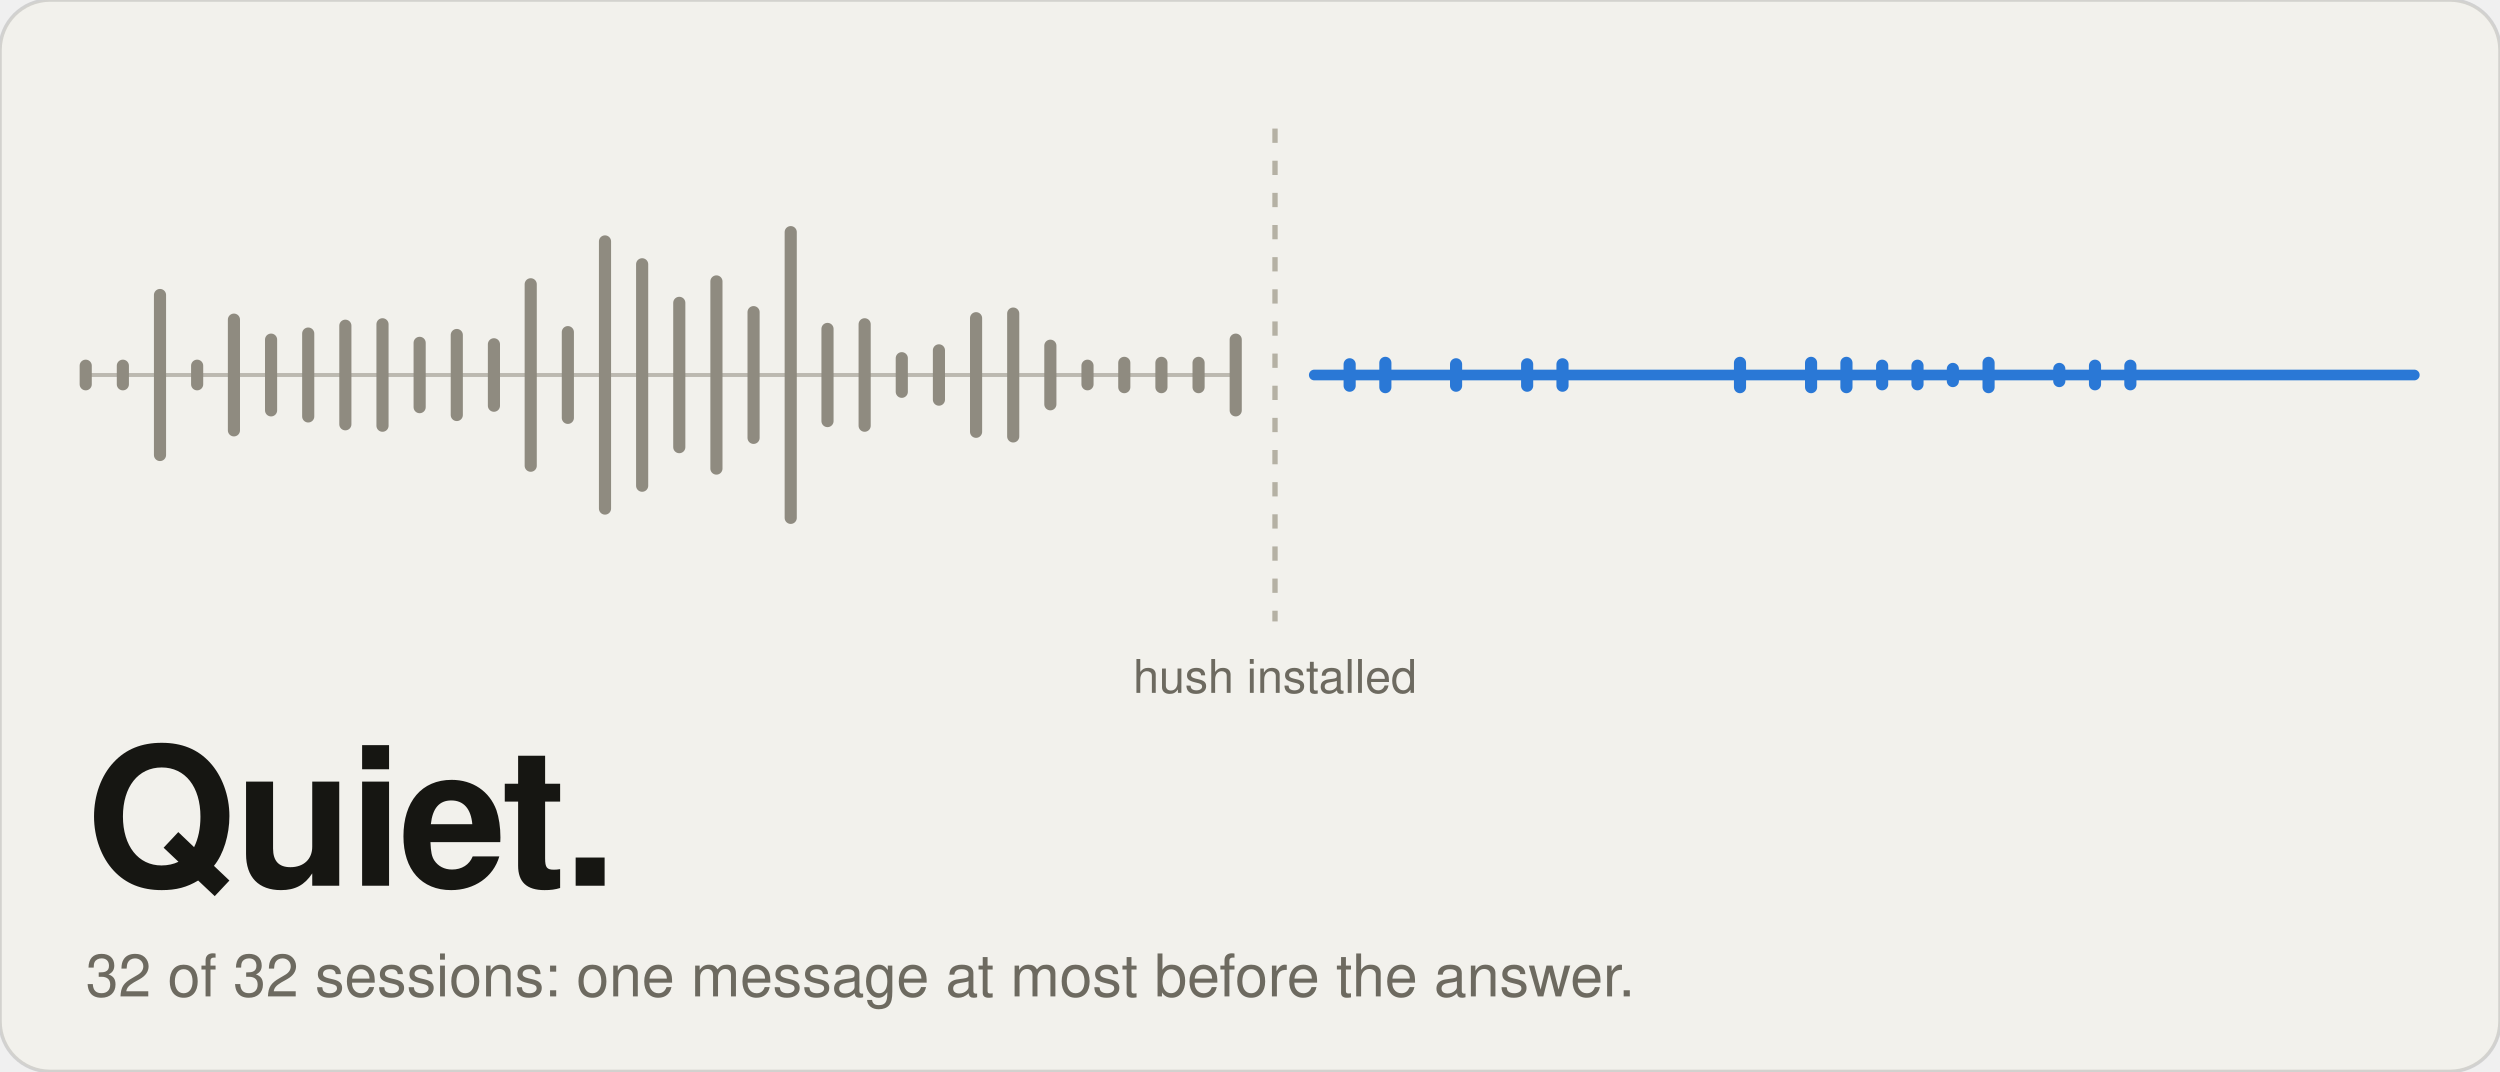
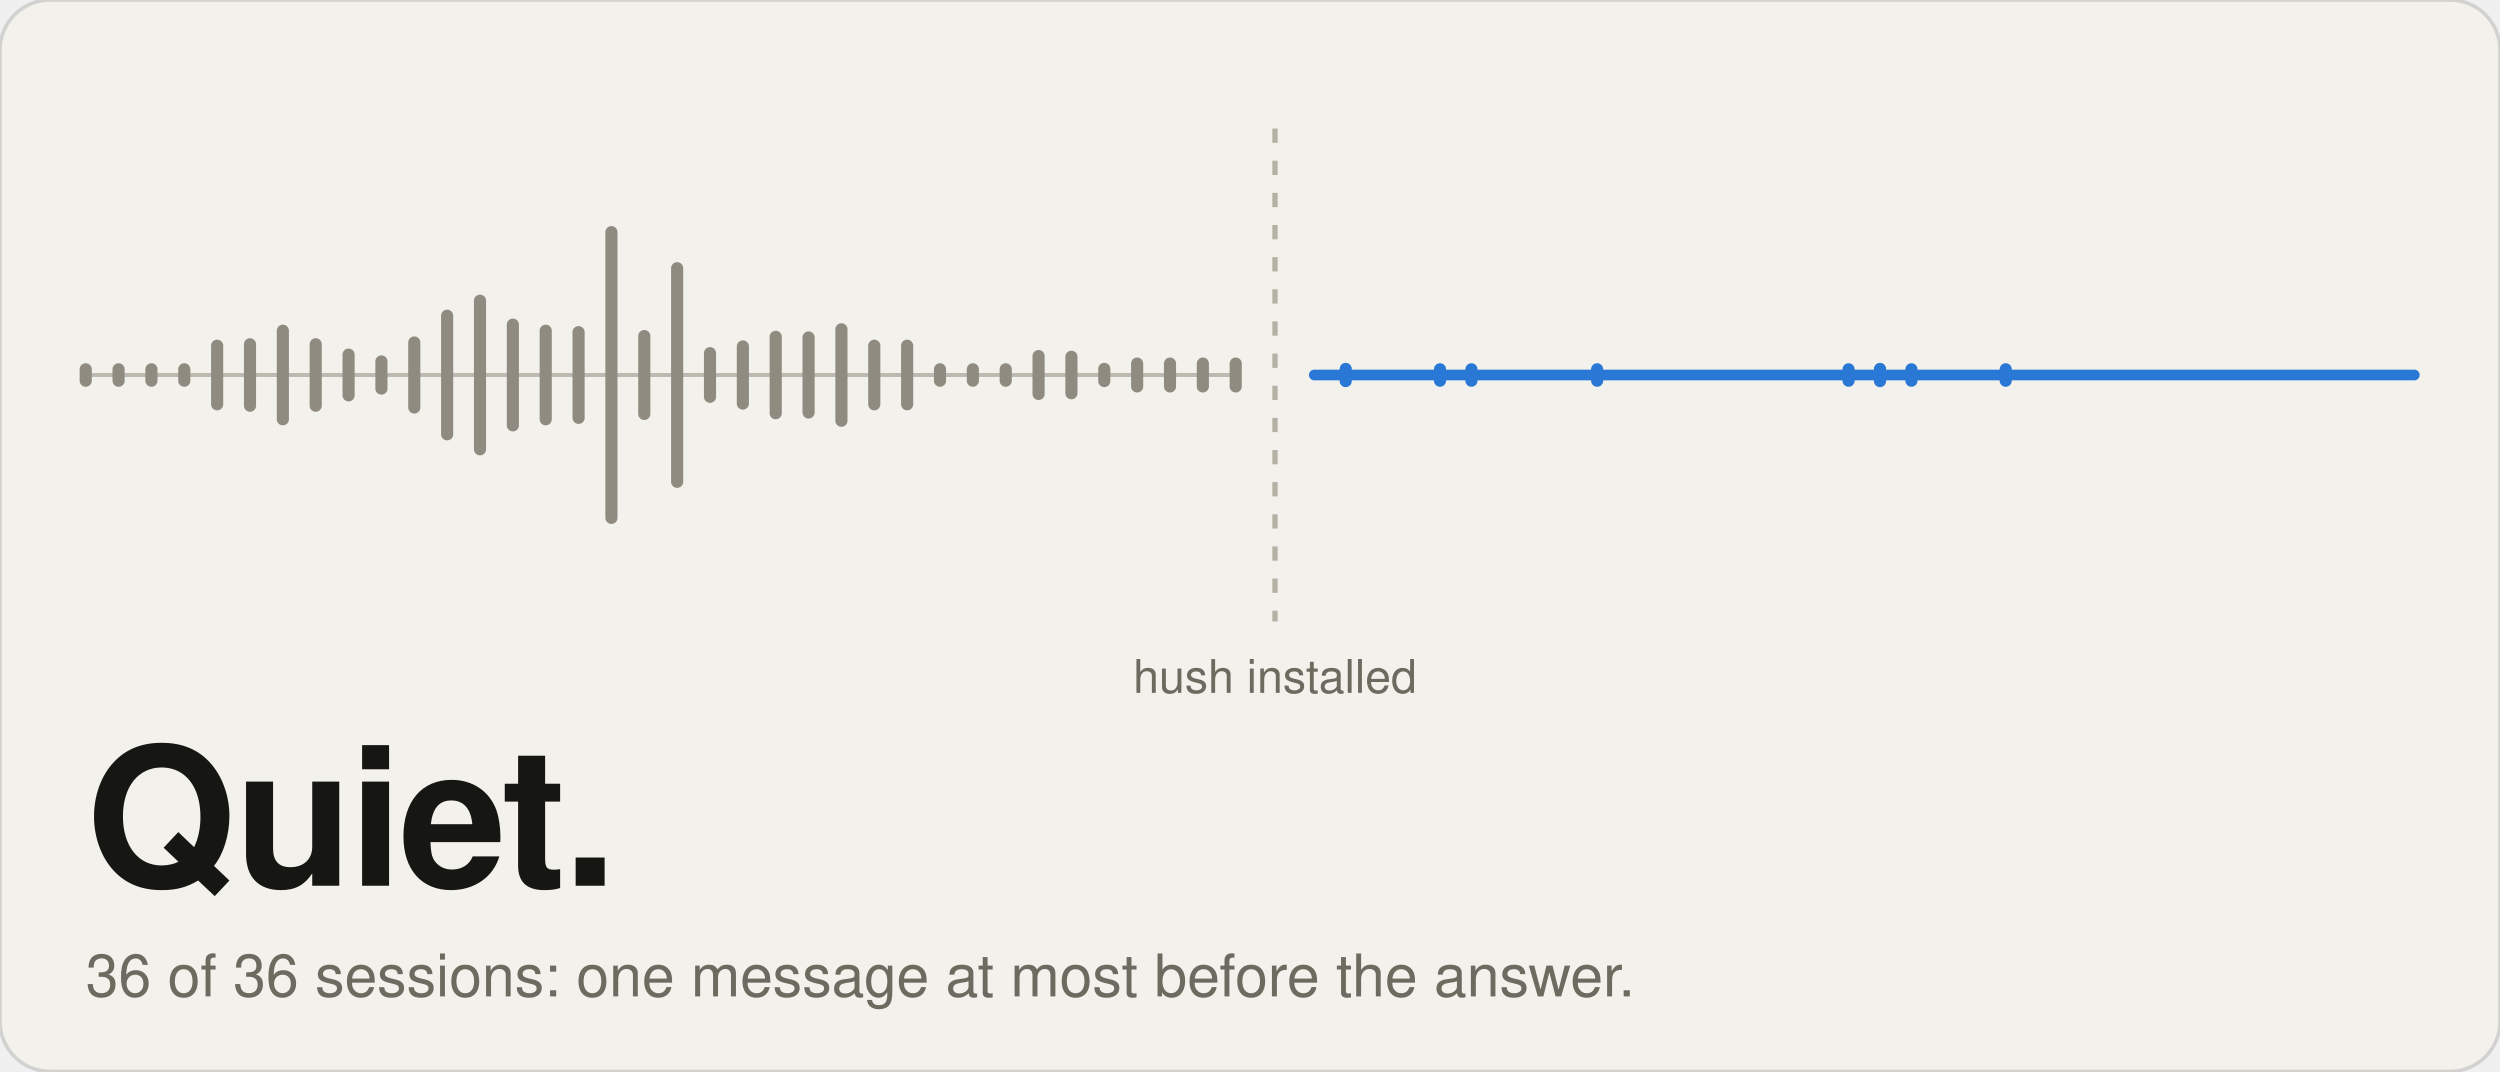
- <svg xmlns="http://www.w3.org/2000/svg" viewBox="0 0 700 300" font-family="-apple-system,BlinkMacSystemFont,'Segoe UI',Helvetica,Arial,sans-serif" role="img" aria-label="A poster of the whole benchmark suite as one waveform, one spike per run — words of play-by-play before the answer. Left of the hush-installed divider, 32 sessions without the plugin spike to 93 words, and the loudest breaks in 7 separate times. Right of it, the same 32 sessions with hush run flat: every one of them speaks at most once, and nothing runs over 8 words. It reads: Quiet.">
+ <svg xmlns="http://www.w3.org/2000/svg" viewBox="0 0 700 300" font-family="-apple-system,BlinkMacSystemFont,'Segoe UI',Helvetica,Arial,sans-serif" role="img" aria-label="A poster of the whole benchmark suite as one waveform, one spike per run — words of play-by-play before the answer. Left of the hush-installed divider, 36 sessions without the plugin spike to 190 words, and the loudest breaks in 10 separate times. Right of it, the same 36 sessions with hush run flat: every one of them speaks at most once, and nothing runs over 8 words. It reads: Quiet.">
  <style>.bg{fill:#f2f1ec}.bg{stroke:rgba(20,20,19,.14)}.ink{fill:#161612}.mut{fill:#6d6a60}.wv{stroke:#8f8b80}.md{stroke:#8f8b80}.dv{stroke:#b5b1a4}.ac{stroke:#2a78d6}@media(prefers-color-scheme:dark){.bg{fill:#141413}.bg{stroke:#30363d}.ink{fill:#ffffff}.mut{fill:#b9b9b1}.wv{stroke:#5a5a55}.md{stroke:#5a5a55}.dv{stroke:#3a3a37}.ac{stroke:#4c9be8}}</style>
  <rect class="bg" width="700" height="300" rx="14" />
  <line class="md" x1="24" x2="346" y1="105" y2="105" stroke-width="1.1" opacity=".55" />
-   <line class="wv" x1="24.0" x2="24.0" y1="102.4" y2="107.6" stroke-width="3.4" stroke-linecap="round" />
-   <line class="wv" x1="34.4" x2="34.4" y1="102.4" y2="107.6" stroke-width="3.4" stroke-linecap="round" />
-   <line class="wv" x1="44.8" x2="44.8" y1="82.6" y2="127.4" stroke-width="3.4" stroke-linecap="round" />
-   <line class="wv" x1="55.2" x2="55.2" y1="102.4" y2="107.6" stroke-width="3.4" stroke-linecap="round" />
-   <line class="wv" x1="65.5" x2="65.5" y1="89.5" y2="120.5" stroke-width="3.4" stroke-linecap="round" />
-   <line class="wv" x1="75.9" x2="75.9" y1="95.1" y2="114.9" stroke-width="3.4" stroke-linecap="round" />
-   <line class="wv" x1="86.3" x2="86.3" y1="93.4" y2="116.6" stroke-width="3.4" stroke-linecap="round" />
-   <line class="wv" x1="96.7" x2="96.7" y1="91.2" y2="118.8" stroke-width="3.4" stroke-linecap="round" />
-   <line class="wv" x1="107.1" x2="107.1" y1="90.8" y2="119.2" stroke-width="3.4" stroke-linecap="round" />
-   <line class="wv" x1="117.5" x2="117.5" y1="96.0" y2="114.0" stroke-width="3.4" stroke-linecap="round" />
-   <line class="wv" x1="127.9" x2="127.9" y1="93.8" y2="116.2" stroke-width="3.4" stroke-linecap="round" />
-   <line class="wv" x1="138.3" x2="138.3" y1="96.4" y2="113.6" stroke-width="3.4" stroke-linecap="round" />
-   <line class="wv" x1="148.6" x2="148.6" y1="79.6" y2="130.4" stroke-width="3.4" stroke-linecap="round" />
-   <line class="wv" x1="159.0" x2="159.0" y1="93.0" y2="117.0" stroke-width="3.4" stroke-linecap="round" />
-   <line class="wv" x1="169.4" x2="169.4" y1="67.6" y2="142.4" stroke-width="3.4" stroke-linecap="round" />
-   <line class="wv" x1="179.8" x2="179.8" y1="74.0" y2="136.0" stroke-width="3.4" stroke-linecap="round" />
-   <line class="wv" x1="190.2" x2="190.2" y1="84.8" y2="125.2" stroke-width="3.4" stroke-linecap="round" />
-   <line class="wv" x1="200.6" x2="200.6" y1="78.8" y2="131.2" stroke-width="3.4" stroke-linecap="round" />
-   <line class="wv" x1="211.0" x2="211.0" y1="87.4" y2="122.6" stroke-width="3.4" stroke-linecap="round" />
-   <line class="wv" x1="221.4" x2="221.4" y1="65.0" y2="145.0" stroke-width="3.4" stroke-linecap="round" />
-   <line class="wv" x1="231.7" x2="231.7" y1="92.1" y2="117.9" stroke-width="3.4" stroke-linecap="round" />
-   <line class="wv" x1="242.1" x2="242.1" y1="90.8" y2="119.2" stroke-width="3.4" stroke-linecap="round" />
-   <line class="wv" x1="252.5" x2="252.5" y1="100.3" y2="109.7" stroke-width="3.4" stroke-linecap="round" />
-   <line class="wv" x1="262.9" x2="262.9" y1="98.1" y2="111.9" stroke-width="3.4" stroke-linecap="round" />
-   <line class="wv" x1="273.3" x2="273.3" y1="89.1" y2="120.9" stroke-width="3.4" stroke-linecap="round" />
-   <line class="wv" x1="283.7" x2="283.7" y1="87.8" y2="122.2" stroke-width="3.4" stroke-linecap="round" />
-   <line class="wv" x1="294.1" x2="294.1" y1="96.8" y2="113.2" stroke-width="3.4" stroke-linecap="round" />
-   <line class="wv" x1="304.5" x2="304.5" y1="102.4" y2="107.6" stroke-width="3.4" stroke-linecap="round" />
-   <line class="wv" x1="314.8" x2="314.8" y1="101.6" y2="108.4" stroke-width="3.4" stroke-linecap="round" />
-   <line class="wv" x1="325.2" x2="325.2" y1="101.6" y2="108.4" stroke-width="3.4" stroke-linecap="round" />
-   <line class="wv" x1="335.6" x2="335.6" y1="101.6" y2="108.4" stroke-width="3.4" stroke-linecap="round" />
-   <line class="wv" x1="346.0" x2="346.0" y1="95.1" y2="114.9" stroke-width="3.4" stroke-linecap="round" />
+   <line class="wv" x1="24.0" x2="24.0" y1="103.4" y2="106.6" stroke-width="3.4" stroke-linecap="round" />
+   <line class="wv" x1="33.2" x2="33.2" y1="103.4" y2="106.6" stroke-width="3.4" stroke-linecap="round" />
+   <line class="wv" x1="42.4" x2="42.4" y1="103.4" y2="106.6" stroke-width="3.4" stroke-linecap="round" />
+   <line class="wv" x1="51.6" x2="51.6" y1="103.4" y2="106.6" stroke-width="3.4" stroke-linecap="round" />
+   <line class="wv" x1="60.8" x2="60.8" y1="96.8" y2="113.2" stroke-width="3.4" stroke-linecap="round" />
+   <line class="wv" x1="70.0" x2="70.0" y1="96.4" y2="113.6" stroke-width="3.4" stroke-linecap="round" />
+   <line class="wv" x1="79.2" x2="79.2" y1="92.6" y2="117.4" stroke-width="3.4" stroke-linecap="round" />
+   <line class="wv" x1="88.4" x2="88.4" y1="96.4" y2="113.6" stroke-width="3.4" stroke-linecap="round" />
+   <line class="wv" x1="97.6" x2="97.6" y1="99.3" y2="110.7" stroke-width="3.4" stroke-linecap="round" />
+   <line class="wv" x1="106.8" x2="106.8" y1="101.2" y2="108.8" stroke-width="3.4" stroke-linecap="round" />
+   <line class="wv" x1="116.0" x2="116.0" y1="95.9" y2="114.1" stroke-width="3.4" stroke-linecap="round" />
+   <line class="wv" x1="125.2" x2="125.2" y1="88.4" y2="121.6" stroke-width="3.4" stroke-linecap="round" />
+   <line class="wv" x1="134.4" x2="134.4" y1="84.2" y2="125.8" stroke-width="3.4" stroke-linecap="round" />
+   <line class="wv" x1="143.6" x2="143.6" y1="90.9" y2="119.1" stroke-width="3.4" stroke-linecap="round" />
+   <line class="wv" x1="152.8" x2="152.8" y1="92.6" y2="117.4" stroke-width="3.4" stroke-linecap="round" />
+   <line class="wv" x1="162.0" x2="162.0" y1="93.0" y2="117.0" stroke-width="3.4" stroke-linecap="round" />
+   <line class="wv" x1="171.2" x2="171.2" y1="65.0" y2="145.0" stroke-width="3.4" stroke-linecap="round" />
+   <line class="wv" x1="180.4" x2="180.4" y1="94.1" y2="115.9" stroke-width="3.4" stroke-linecap="round" />
+   <line class="wv" x1="189.6" x2="189.6" y1="75.1" y2="134.9" stroke-width="3.4" stroke-linecap="round" />
+   <line class="wv" x1="198.8" x2="198.8" y1="98.9" y2="111.1" stroke-width="3.4" stroke-linecap="round" />
+   <line class="wv" x1="208.0" x2="208.0" y1="97.0" y2="113.0" stroke-width="3.4" stroke-linecap="round" />
+   <line class="wv" x1="217.2" x2="217.2" y1="94.3" y2="115.7" stroke-width="3.4" stroke-linecap="round" />
+   <line class="wv" x1="226.4" x2="226.4" y1="94.5" y2="115.5" stroke-width="3.4" stroke-linecap="round" />
+   <line class="wv" x1="235.6" x2="235.6" y1="92.2" y2="117.8" stroke-width="3.4" stroke-linecap="round" />
+   <line class="wv" x1="244.8" x2="244.8" y1="96.8" y2="113.2" stroke-width="3.4" stroke-linecap="round" />
+   <line class="wv" x1="254.0" x2="254.0" y1="96.8" y2="113.2" stroke-width="3.4" stroke-linecap="round" />
+   <line class="wv" x1="263.2" x2="263.2" y1="103.4" y2="106.6" stroke-width="3.4" stroke-linecap="round" />
+   <line class="wv" x1="272.4" x2="272.4" y1="103.4" y2="106.6" stroke-width="3.4" stroke-linecap="round" />
+   <line class="wv" x1="281.6" x2="281.6" y1="103.4" y2="106.6" stroke-width="3.4" stroke-linecap="round" />
+   <line class="wv" x1="290.8" x2="290.8" y1="99.7" y2="110.3" stroke-width="3.4" stroke-linecap="round" />
+   <line class="wv" x1="300.0" x2="300.0" y1="99.9" y2="110.1" stroke-width="3.4" stroke-linecap="round" />
+   <line class="wv" x1="309.2" x2="309.2" y1="103.3" y2="106.7" stroke-width="3.4" stroke-linecap="round" />
+   <line class="wv" x1="318.4" x2="318.4" y1="101.8" y2="108.2" stroke-width="3.4" stroke-linecap="round" />
+   <line class="wv" x1="327.6" x2="327.6" y1="101.8" y2="108.2" stroke-width="3.4" stroke-linecap="round" />
+   <line class="wv" x1="336.8" x2="336.8" y1="101.8" y2="108.2" stroke-width="3.4" stroke-linecap="round" />
+   <line class="wv" x1="346.0" x2="346.0" y1="101.8" y2="108.2" stroke-width="3.4" stroke-linecap="round" />
  <line class="dv" x1="357" x2="357" y1="36" y2="174" stroke-width="1.5" stroke-dasharray="4 5" />
  <text class="mut" x="357" y="194" font-size="13" text-anchor="middle">hush installed</text>
  <line class="ac" x1="368" x2="676" y1="105" y2="105" stroke-width="3" stroke-linecap="round" />
-   <line class="ac" x1="377.9" x2="377.9" y1="102.0" y2="108.0" stroke-width="3.4" stroke-linecap="round" />
-   <line class="ac" x1="387.9" x2="387.9" y1="101.6" y2="108.4" stroke-width="3.4" stroke-linecap="round" />
-   <line class="ac" x1="407.7" x2="407.7" y1="102.0" y2="108.0" stroke-width="3.4" stroke-linecap="round" />
-   <line class="ac" x1="427.6" x2="427.6" y1="102.0" y2="108.0" stroke-width="3.4" stroke-linecap="round" />
-   <line class="ac" x1="437.5" x2="437.5" y1="102.0" y2="108.0" stroke-width="3.4" stroke-linecap="round" />
-   <line class="ac" x1="487.2" x2="487.2" y1="101.6" y2="108.4" stroke-width="3.4" stroke-linecap="round" />
-   <line class="ac" x1="507.1" x2="507.1" y1="101.6" y2="108.4" stroke-width="3.4" stroke-linecap="round" />
-   <line class="ac" x1="517.0" x2="517.0" y1="101.6" y2="108.4" stroke-width="3.4" stroke-linecap="round" />
-   <line class="ac" x1="527.0" x2="527.0" y1="102.4" y2="107.6" stroke-width="3.4" stroke-linecap="round" />
-   <line class="ac" x1="536.9" x2="536.9" y1="102.4" y2="107.6" stroke-width="3.4" stroke-linecap="round" />
-   <line class="ac" x1="546.8" x2="546.8" y1="103.3" y2="106.7" stroke-width="3.4" stroke-linecap="round" />
-   <line class="ac" x1="556.8" x2="556.8" y1="101.6" y2="108.4" stroke-width="3.4" stroke-linecap="round" />
-   <line class="ac" x1="576.6" x2="576.6" y1="103.3" y2="106.7" stroke-width="3.4" stroke-linecap="round" />
-   <line class="ac" x1="586.6" x2="586.6" y1="102.4" y2="107.6" stroke-width="3.4" stroke-linecap="round" />
-   <line class="ac" x1="596.5" x2="596.5" y1="102.4" y2="107.6" stroke-width="3.4" stroke-linecap="round" />
+   <line class="ac" x1="376.8" x2="376.8" y1="103.3" y2="106.7" stroke-width="3.4" stroke-linecap="round" />
+   <line class="ac" x1="403.2" x2="403.2" y1="103.4" y2="106.6" stroke-width="3.4" stroke-linecap="round" />
+   <line class="ac" x1="412.0" x2="412.0" y1="103.4" y2="106.6" stroke-width="3.4" stroke-linecap="round" />
+   <line class="ac" x1="447.2" x2="447.2" y1="103.4" y2="106.6" stroke-width="3.4" stroke-linecap="round" />
+   <line class="ac" x1="517.6" x2="517.6" y1="103.4" y2="106.6" stroke-width="3.4" stroke-linecap="round" />
+   <line class="ac" x1="526.4" x2="526.4" y1="103.3" y2="106.7" stroke-width="3.4" stroke-linecap="round" />
+   <line class="ac" x1="535.2" x2="535.2" y1="103.4" y2="106.6" stroke-width="3.4" stroke-linecap="round" />
+   <line class="ac" x1="561.6" x2="561.6" y1="103.4" y2="106.6" stroke-width="3.4" stroke-linecap="round" />
  <text class="ink" x="24" y="248" font-size="54" font-weight="800" letter-spacing="-1">Quiet.</text>
-   <text class="mut" x="24" y="279" font-size="16.5">32 of 32 sessions: one message at most before the answer.</text>
+   <text class="mut" x="24" y="279" font-size="16.5">36 of 36 sessions: one message at most before the answer.</text>
</svg>
